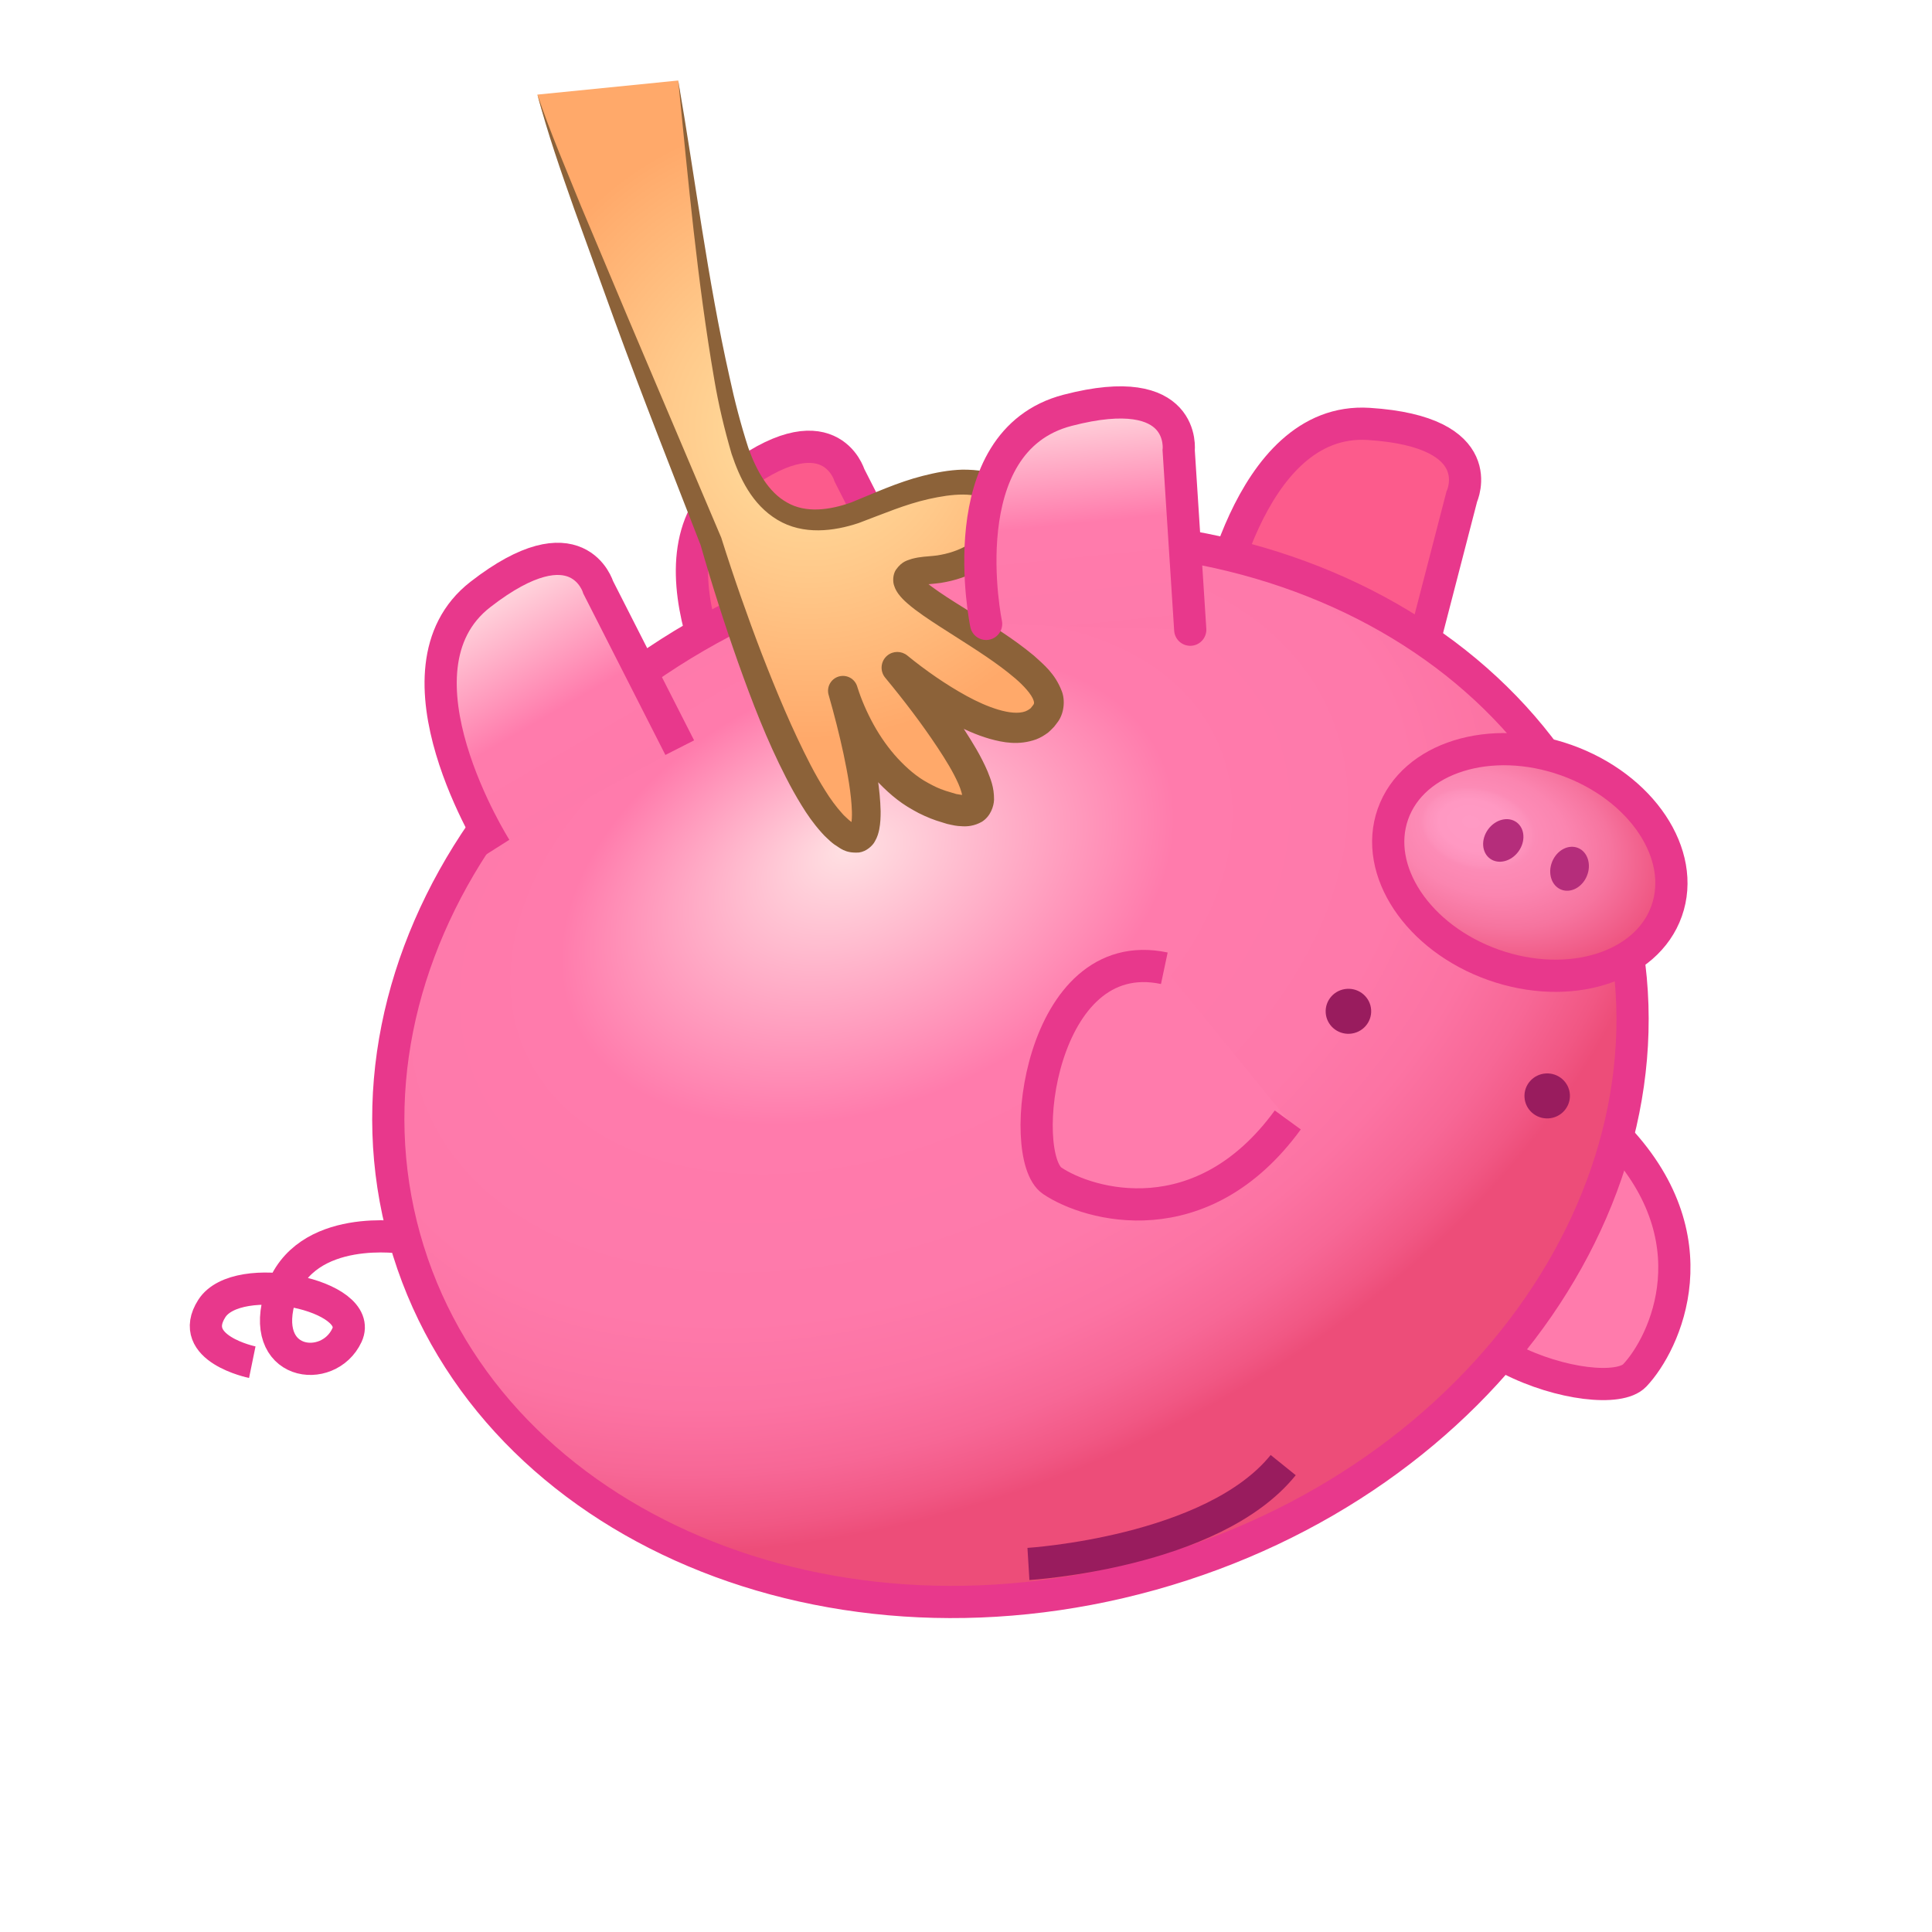
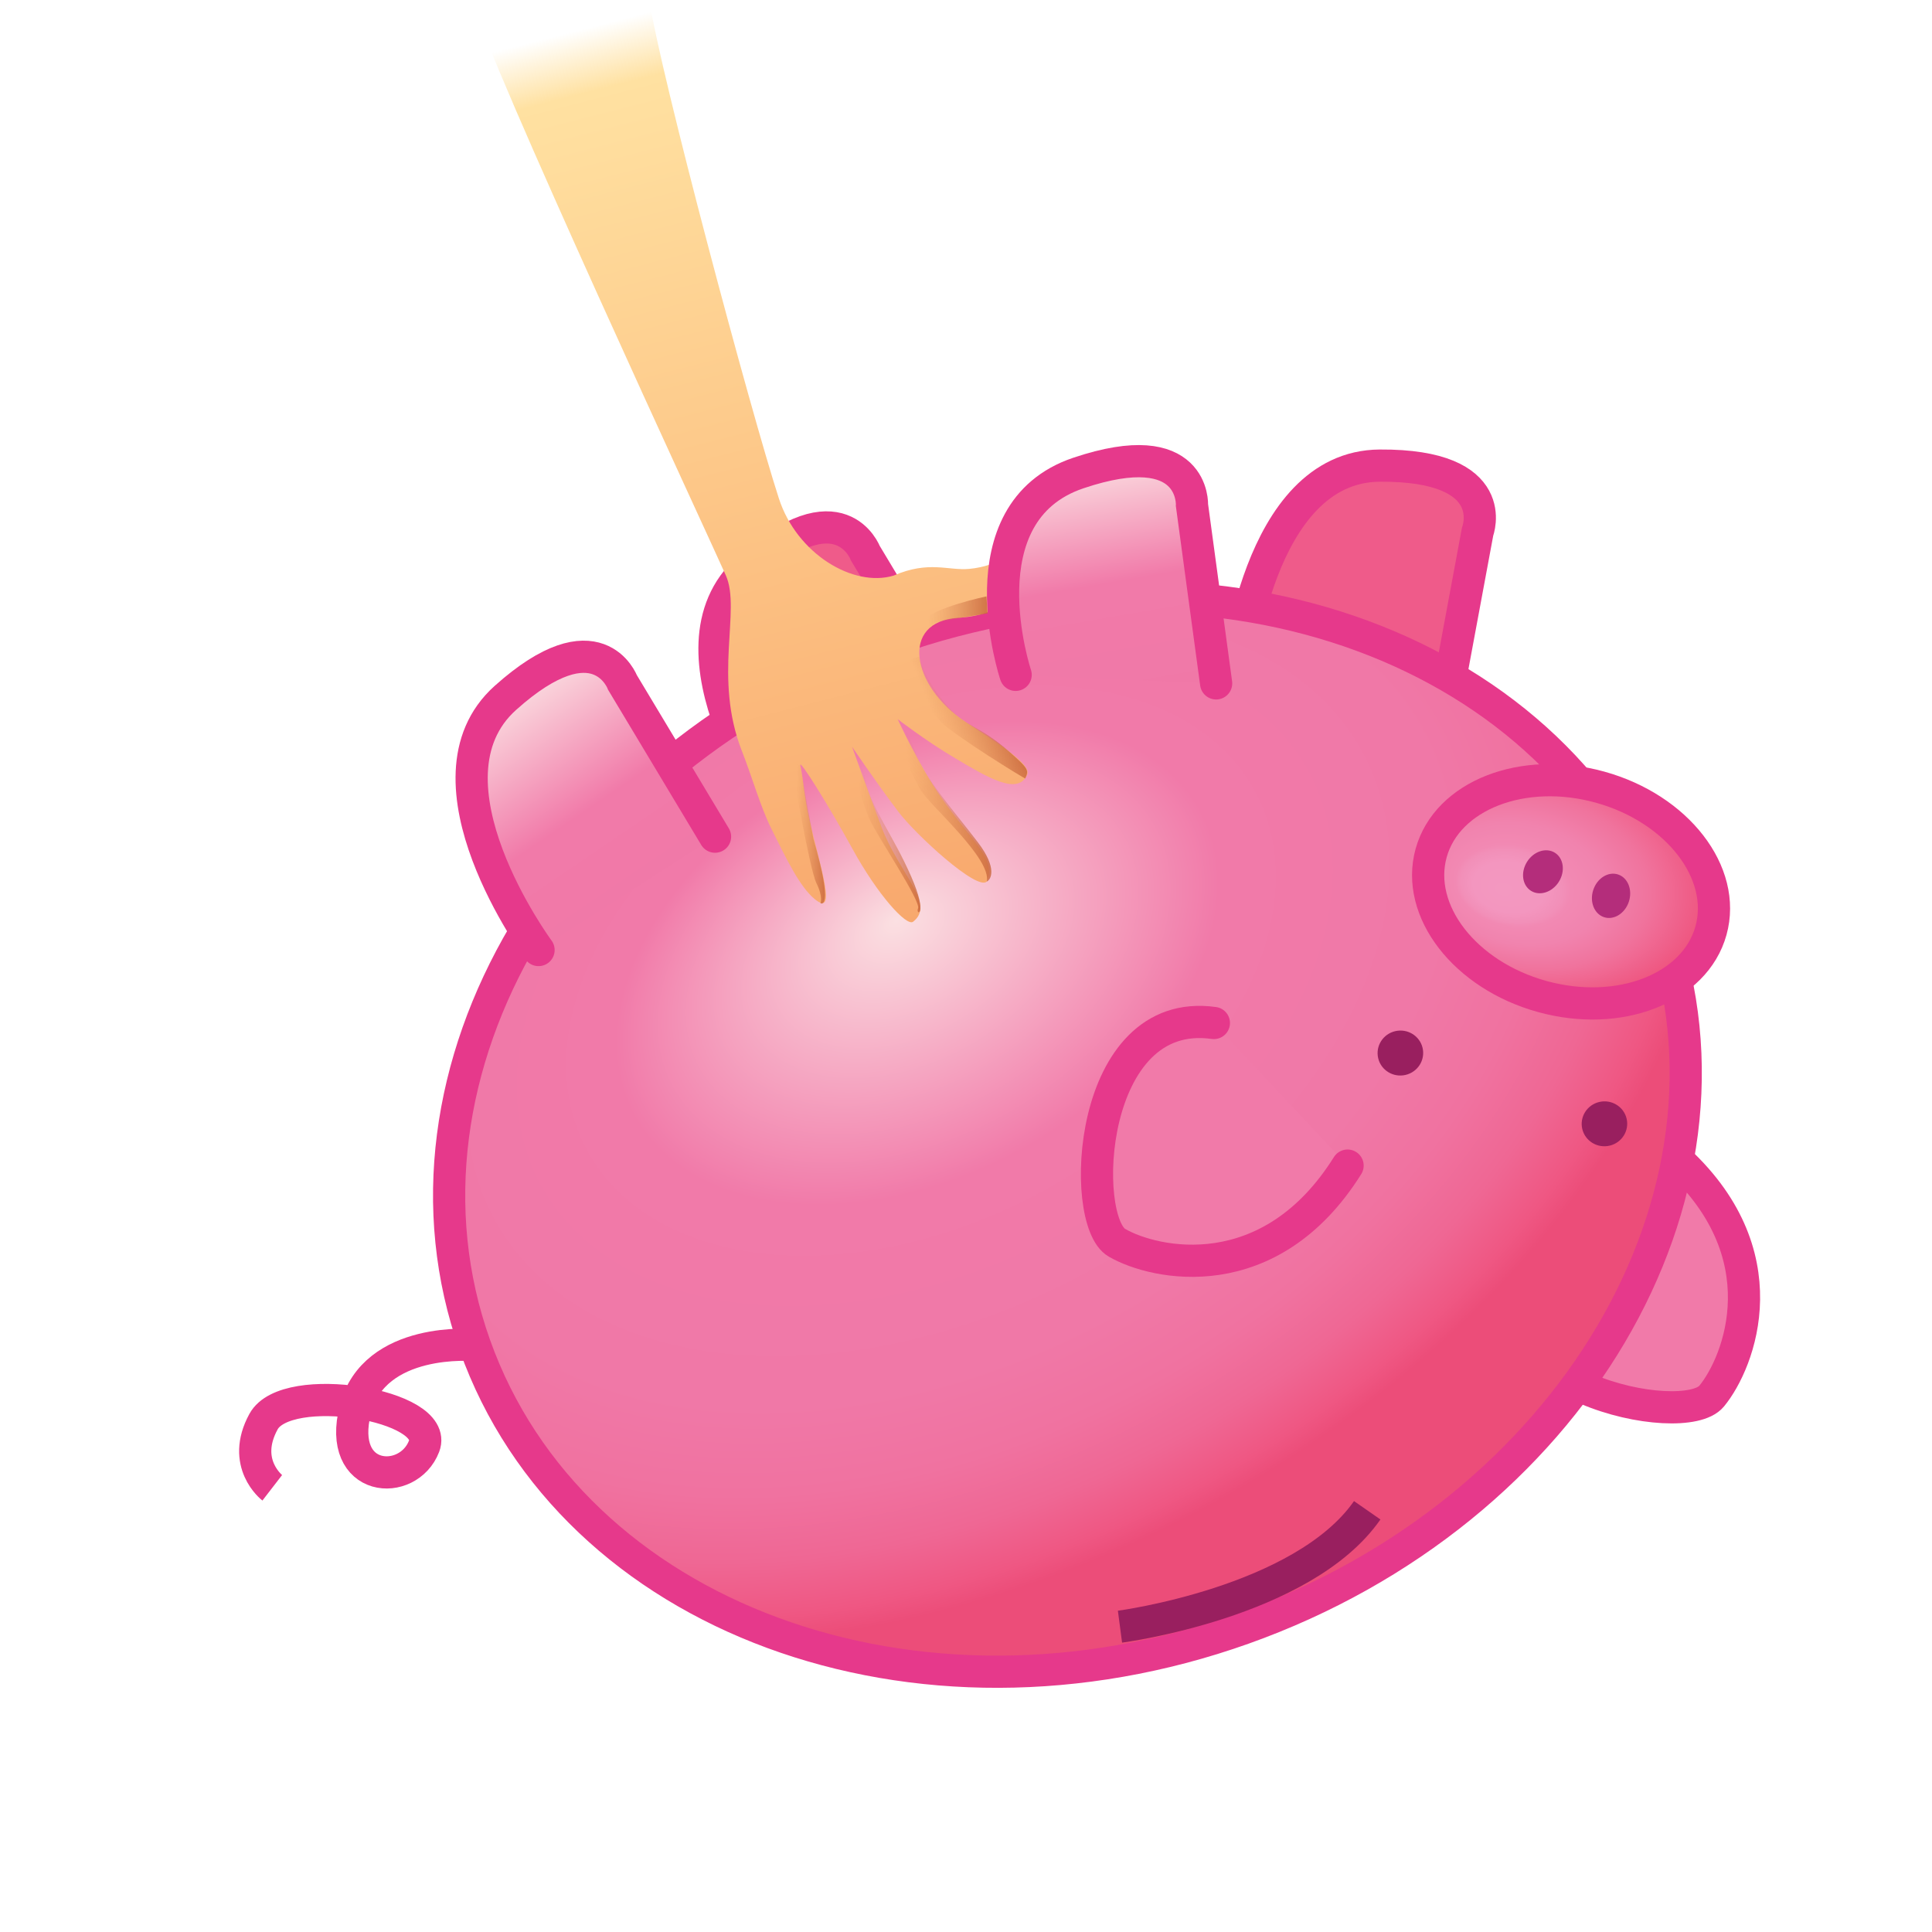
- <svg xmlns="http://www.w3.org/2000/svg" version="1.1" id="piggy_arm" x="0px" y="0px" width="60px" height="60px" viewBox="0 0 60 60" enable-background="new 0 0 60 60" xml:space="preserve">
-   <g id="piggy">
-     <path fill="#FC5B8C" stroke="#E8388C" stroke-miterlimit="10" d="M23.2,22.866c0,0-3.509-5.53-0.479-7.884   c3.029-2.354,3.659-0.222,3.659-0.222l2.534,4.978" />
-     <path fill="#FC5B8C" stroke="#E8388C" stroke-miterlimit="10" d="M37.643,19.386c0,0,1.037-6.465,4.864-6.221   c3.831,0.244,2.89,2.258,2.89,2.258l-1.4,5.405" />
-     <path fill="#FF7BAC" stroke="#E8388C" stroke-miterlimit="10" d="M44.831,38.195c-1.451,3.695,4.996,5.511,5.938,4.519   c0.939-0.991,2.515-4.282-0.664-7.524" />
-     <radialGradient id="SVGID_1_" cx="842.504" cy="-263.715" r="16.872" fx="838.763" fy="-263.636" gradientTransform="matrix(0.4091 0.9124 -1.3745 0.6163 -679.1984 -576.5101)" gradientUnits="userSpaceOnUse">
-       <stop offset="0" style="stop-color:#FFE1E3" />
-       <stop offset="0.394" style="stop-color:#FF7BAC" />
-       <stop offset="0.672" style="stop-color:#FE79AA" />
-       <stop offset="0.795" style="stop-color:#FC73A3" />
-       <stop offset="0.888" style="stop-color:#F76796" />
-       <stop offset="0.965" style="stop-color:#F15784" />
-       <stop offset="1" style="stop-color:#ED4D79" />
+ <svg xmlns="http://www.w3.org/2000/svg" version="1.1" id="piggy_bank" x="0px" y="0px" width="60px" height="60px" viewBox="0 0 60 60" enable-background="new 0 0 60 60" xml:space="preserve">
+   <g id="piggy_1_">
+     <path fill="#EF5B8A" stroke="#E6398B" stroke-miterlimit="10" d="M24.267,25.488c0,0-3.887-5.271-1.029-7.831   c2.856-2.562,3.635-0.478,3.635-0.478l2.874,4.788" />
+     <path fill="#EF5B8A" stroke="#E6398B" stroke-miterlimit="10" d="M38.431,21.005c0,0,0.582-6.521,4.418-6.545   c3.838-0.025,3.039,2.051,3.039,2.051l-1.02,5.491" />
+     <path fill="#F17AA9" stroke="#E6398B" stroke-miterlimit="10" d="M46.917,39.268c-1.188,3.789,5.369,5.146,6.238,4.092   s2.21-4.449-1.187-7.459" />
+     <radialGradient id="SVGID_1_" cx="384.725" cy="-84.404" r="16.873" fx="380.983" fy="-84.325" gradientTransform="matrix(0.4719 0.8816 1.3281 -0.7108 -39.9599 -367.2244)" gradientUnits="userSpaceOnUse">
+       <stop offset="0" style="stop-color:#FBE0E2" />
+       <stop offset="0.394" style="stop-color:#F17AA9" />
+       <stop offset="0.672" style="stop-color:#F078A7" />
+       <stop offset="0.795" style="stop-color:#F072A0" />
+       <stop offset="0.888" style="stop-color:#EF6794" />
+       <stop offset="0.965" style="stop-color:#EF5783" />
+       <stop offset="1" style="stop-color:#EC4D79" />
    </radialGradient>
-     <path fill="url(#SVGID_1_)" stroke="#E8388C" stroke-miterlimit="10" d="M50.195,27.955c2.416,8.667-4.049,18.041-14.44,20.938   c-10.392,2.897-20.774-1.777-23.19-10.443c-2.417-8.668,4.049-18.04,14.44-20.938C37.396,14.614,47.779,19.29,50.195,27.955z" />
-     <path fill="#FF7BAC" stroke="#E8388C" stroke-miterlimit="10" d="M36.159,30.07c-3.884-0.823-4.612,5.834-3.481,6.6   c1.135,0.766,4.643,1.777,7.315-1.889" />
-     <radialGradient id="SVGID_2_" cx="545.119" cy="-490.019" r="0" gradientTransform="matrix(0.0144 0.9999 -1.5063 0.0218 -767.1339 -527.254)" gradientUnits="userSpaceOnUse">
-       <stop offset="0" style="stop-color:#FFE1E3" />
-       <stop offset="0.394" style="stop-color:#FF7BAC" />
-       <stop offset="0.672" style="stop-color:#FE79AA" />
-       <stop offset="0.795" style="stop-color:#FC73A3" />
-       <stop offset="0.888" style="stop-color:#F76796" />
-       <stop offset="0.965" style="stop-color:#F15784" />
-       <stop offset="1" style="stop-color:#ED4D79" />
+     <path fill="url(#SVGID_1_)" stroke="#E6398B" stroke-miterlimit="10" d="M51.554,28.677c3.016,8.477-2.779,18.278-12.943,21.897   c-10.164,3.617-20.849-0.322-23.865-8.799s2.779-18.279,12.941-21.897C37.853,16.263,48.536,20.201,51.554,28.677z" />
+     <path fill="#F17AA9" stroke="#E6398B" stroke-linecap="round" stroke-miterlimit="10" d="M37.698,31.77   c-3.932-0.553-4.194,6.141-3.012,6.824c1.184,0.686,4.754,1.449,7.164-2.395" />
+     <radialGradient id="SVGID_2_" cx="302.409" cy="19.283" r="0" gradientTransform="matrix(0.0843 0.9965 1.5011 -0.127 -75.5329 -286.0118)" gradientUnits="userSpaceOnUse">
+       <stop offset="0" style="stop-color:#FBE0E2" />
+       <stop offset="0.394" style="stop-color:#F17AA9" />
+       <stop offset="0.672" style="stop-color:#F078A7" />
+       <stop offset="0.795" style="stop-color:#F072A0" />
+       <stop offset="0.888" style="stop-color:#EF6794" />
+       <stop offset="0.965" style="stop-color:#EF5783" />
+       <stop offset="1" style="stop-color:#EC4D79" />
    </radialGradient>
-     <path fill="url(#SVGID_2_)" stroke="#E8388C" stroke-miterlimit="10" d="M-21.168,7.129" />
-     <radialGradient id="SVGID_3_" cx="916.177" cy="540.491" r="5.666" fx="915.185" fy="539.664" gradientTransform="matrix(0.9691 0.2465 -0.1706 0.6711 -749.1988 -562.2774)" gradientUnits="userSpaceOnUse">
-       <stop offset="0" style="stop-color:#FF9AC4" />
-       <stop offset="0.198" style="stop-color:#FF98C2" />
-       <stop offset="0.285" style="stop-color:#FD91BB" />
-       <stop offset="0.32" style="stop-color:#FC8BB6" />
-       <stop offset="0.475" style="stop-color:#FB85B0" />
-       <stop offset="0.685" style="stop-color:#F6749F" />
-       <stop offset="0.926" style="stop-color:#EF5783" />
-       <stop offset="1" style="stop-color:#ED4D79" />
+     <path fill="url(#SVGID_2_)" stroke="#E6398B" stroke-miterlimit="10" d="M-21.094,12.89" />
+     <radialGradient id="SVGID_3_" cx="330.515" cy="-397.945" r="5.665" fx="329.524" fy="-398.772" gradientTransform="matrix(0.9841 0.178 0.1233 -0.6814 -228.4692 -302.747)" gradientUnits="userSpaceOnUse">
+       <stop offset="0" style="stop-color:#F398C0" />
+       <stop offset="0.198" style="stop-color:#F396BF" />
+       <stop offset="0.285" style="stop-color:#F28FB8" />
+       <stop offset="0.32" style="stop-color:#F289B3" />
+       <stop offset="0.475" style="stop-color:#F183AE" />
+       <stop offset="0.685" style="stop-color:#F0739D" />
+       <stop offset="0.926" style="stop-color:#EF5882" />
+       <stop offset="1" style="stop-color:#EC4D79" />
    </radialGradient>
-     <path fill="url(#SVGID_3_)" stroke="#E8388C" stroke-miterlimit="10" d="M51.76,28.289c-0.619,1.756-3.027,2.506-5.374,1.677   c-2.348-0.831-3.747-2.929-3.127-4.685c0.621-1.758,3.029-2.508,5.378-1.676C50.982,24.438,52.382,26.534,51.76,28.289z" />
-     <path fill="none" stroke="#991C5E" stroke-miterlimit="10" d="M31.939,48.57c0,0,5.721-0.35,7.912-3.07" />
-     <ellipse transform="matrix(-0.9981 0.0615 -0.0615 -0.9981 85.6044 60.1778)" fill="#991C5E" cx="41.876" cy="31.406" rx="0.707" ry="0.699" />
-     <ellipse transform="matrix(-0.9981 0.0615 -0.0615 -0.9981 98.1004 65.051)" fill="#991C5E" cx="48.049" cy="34.036" rx="0.706" ry="0.699" />
-     <ellipse transform="matrix(-0.8079 -0.5894 0.5894 -0.8079 69.0176 74.7068)" fill="#B52D7B" cx="46.686" cy="26.104" rx="0.583" ry="0.699" />
-     <ellipse transform="matrix(-0.9264 -0.3766 0.3766 -0.9264 83.7402 70.3328)" fill="#B52D7B" cx="48.745" cy="26.981" rx="0.583" ry="0.698" />
-     <path fill="none" stroke="#E8388C" stroke-miterlimit="10" d="M12.563,38.445c0,0-3.099-0.506-3.84,1.736   c-0.741,2.244,1.471,2.533,2.051,1.286c0.582-1.25-3.396-2.075-4.195-0.831c-0.801,1.247,1.256,1.668,1.256,1.668" />
-     <linearGradient id="SVGID_4_" gradientUnits="userSpaceOnUse" x1="735.909" y1="623.194" x2="742.668" y2="636.619" gradientTransform="matrix(0.9982 -0.0607 0.0607 0.9982 -757.7133 -559.0608)">
-       <stop offset="0" style="stop-color:#FFE1E3" />
-       <stop offset="0.301" style="stop-color:#FF7BAC" />
-       <stop offset="0.622" style="stop-color:#FE79AA" />
-       <stop offset="0.764" style="stop-color:#FC73A3" />
-       <stop offset="0.871" style="stop-color:#F76796" />
-       <stop offset="0.959" style="stop-color:#F15784" />
-       <stop offset="1" style="stop-color:#ED4D79" />
+     <path fill="url(#SVGID_3_)" stroke="#E6398B" stroke-miterlimit="10" d="M53.136,28.9c-0.496,1.795-2.845,2.711-5.244,2.047   c-2.4-0.664-3.943-2.658-3.447-4.454c0.498-1.795,2.847-2.712,5.248-2.047C52.091,25.111,53.634,27.105,53.136,28.9z" />
+     <path fill="none" stroke="#991F5F" stroke-miterlimit="10" d="M34.782,50.518c0,0,5.681-0.746,7.678-3.615" />
+     <ellipse transform="matrix(-0.1301 -0.9915 0.9915 -0.1301 16.7223 80.0803)" fill="#991F5F" cx="43.492" cy="32.704" rx="0.698" ry="0.708" />
+     <ellipse transform="matrix(-0.1316 -0.9913 0.9913 -0.1316 21.7883 88.8875)" fill="#991F5F" cx="49.827" cy="34.9" rx="0.697" ry="0.707" />
+     <ellipse transform="matrix(0.5319 -0.8468 0.8468 0.5319 -0.495 53.2501)" fill="#B42D7B" cx="47.917" cy="27.073" rx="0.698" ry="0.583" />
+     <ellipse transform="matrix(0.3112 -0.9503 0.9503 0.3112 8.0267 66.711)" fill="#B42D7B" cx="50.034" cy="27.818" rx="0.698" ry="0.582" />
+     <path fill="none" stroke="#E6398B" stroke-miterlimit="10" d="M14.745,41.773c0,0-3.128-0.289-3.71,2   c-0.582,2.291,1.645,2.426,2.136,1.139c0.492-1.287-4.275-2.063-4.986-0.764c-0.712,1.299,0.27,2.057,0.27,2.057" />
+     <linearGradient id="SVGID_4_" gradientUnits="userSpaceOnUse" x1="227.409" y1="-353.3" x2="234.169" y2="-366.728" gradientTransform="matrix(0.9915 -0.1303 -0.1303 -0.9915 -256.0425 -299.0992)">
+       <stop offset="0" style="stop-color:#FBE0E2" />
+       <stop offset="0.301" style="stop-color:#F17AA9" />
+       <stop offset="0.622" style="stop-color:#F078A7" />
+       <stop offset="0.764" style="stop-color:#F072A0" />
+       <stop offset="0.871" style="stop-color:#EF6794" />
+       <stop offset="0.959" style="stop-color:#EF5783" />
+       <stop offset="1" style="stop-color:#EC4D79" />
    </linearGradient>
-     <path fill="url(#SVGID_4_)" stroke="#E8388C" stroke-miterlimit="10" d="M15.396,26.348c0,0-3.508-5.531-0.479-7.885   s3.66-0.223,3.66-0.223l2.533,4.979" />
+     <path fill="url(#SVGID_4_)" stroke="#E6398B" stroke-linecap="round" stroke-miterlimit="10" d="M16.725,29.504   c0,0-3.886-5.27-1.029-7.831c2.857-2.56,3.635-0.479,3.635-0.479l2.875,4.789" />
  </g>
-   <g>
-     <radialGradient id="SVGID_5_" cx="-400.516" cy="-78.914" r="9.676" gradientTransform="matrix(0.4007 0.9162 -0.9162 0.4007 113.3186 411.8691)" gradientUnits="userSpaceOnUse">
-       <stop offset="0" style="stop-color:#FFE2A2" />
-       <stop offset="0.472" style="stop-color:#FFC98A" />
-       <stop offset="1" style="stop-color:#FFA96A" />
-     </radialGradient>
-     <path fill="url(#SVGID_5_)" d="M21.063,2.5c0.325,2.248,1,8.688,1.872,11.379c0.558,1.723,1.623,2.927,4.037,1.879   c5.778-2.508,4.982,1.752,1.925,1.945c-3.062,0.196,4.603,2.849,3.582,4.438c-1.021,1.591-4.619-1.41-4.619-1.41   s4.26,4.997,1.709,4.397c-2.55-0.6-3.389-3.662-3.389-3.662s1.692,5.832-0.106,4.333c-1.797-1.5-3.994-8.973-3.994-8.973   S17.096,4.688,16.688,2.938" />
-     <path fill="#8C6239" d="M21.063,2.5c0.53,3.068,0.909,6.168,1.589,9.192c0.162,0.757,0.357,1.503,0.589,2.22   c0.25,0.698,0.62,1.375,1.204,1.695c0.576,0.334,1.315,0.239,1.996-0.005c0.675-0.273,1.434-0.626,2.219-0.824   c0.396-0.1,0.803-0.182,1.238-0.193c0.427,0.004,0.922,0.025,1.37,0.4c0.219,0.185,0.371,0.481,0.395,0.767   c0.029,0.287-0.037,0.55-0.135,0.777c-0.204,0.454-0.542,0.786-0.912,1.041c-0.375,0.254-0.798,0.416-1.231,0.502   c-0.215,0.048-0.45,0.058-0.617,0.078c-0.075,0.008-0.155,0.023-0.213,0.039c-0.061,0.003-0.082,0.069,0.015-0.055   c0.048-0.074,0.042-0.18,0.029-0.206c-0.009-0.028-0.008-0.018,0.005-0.003c0.024,0.033,0.079,0.089,0.139,0.14   c0.122,0.107,0.272,0.215,0.425,0.32c0.308,0.21,0.637,0.414,0.967,0.62c0.66,0.417,1.335,0.825,1.977,1.359   c0.311,0.284,0.652,0.552,0.864,1.104c0.108,0.278,0.076,0.7-0.146,0.98l-0.092,0.12c-0.057,0.061-0.117,0.12-0.18,0.176   c-0.119,0.091-0.243,0.165-0.377,0.217c-0.543,0.195-1.033,0.099-1.448-0.017c-0.423-0.122-0.8-0.299-1.165-0.489   c-0.726-0.392-1.378-0.838-2.02-1.351l0.684-0.691c0.611,0.725,1.184,1.458,1.717,2.25c0.26,0.403,0.513,0.809,0.719,1.287   c0.096,0.248,0.206,0.49,0.203,0.887c-0.007,0.201-0.108,0.516-0.378,0.684c-0.238,0.135-0.459,0.149-0.612,0.139   c-0.185-0.006-0.272-0.029-0.469-0.073l-0.331-0.103c-0.214-0.071-0.513-0.203-0.726-0.329c-0.458-0.251-0.845-0.599-1.184-0.97   c-0.338-0.375-0.622-0.789-0.858-1.222c-0.236-0.44-0.427-0.872-0.578-1.376c-0.073-0.245,0.065-0.503,0.311-0.577   c0.245-0.073,0.502,0.066,0.576,0.311l0.002,0.007l0.002,0.008c0.175,0.629,0.327,1.25,0.459,1.887   c0.126,0.639,0.247,1.273,0.264,1.974c0,0.178-0.004,0.359-0.045,0.57c-0.024,0.107-0.053,0.223-0.133,0.361   c-0.067,0.133-0.264,0.317-0.493,0.347c-0.444,0.031-0.596-0.149-0.767-0.249c-0.068-0.048-0.169-0.137-0.218-0.187   c-0.055-0.048-0.118-0.113-0.186-0.19c-0.253-0.285-0.438-0.552-0.614-0.84c-0.175-0.284-0.335-0.571-0.483-0.862   c-0.597-1.161-1.056-2.361-1.486-3.568c-0.427-1.209-0.815-2.424-1.168-3.658l0.012,0.033c-0.9-2.317-1.815-4.626-2.668-6.962   l-1.269-3.506c-0.413-1.171-0.825-2.348-1.14-3.55c0.396,1.178,0.89,2.317,1.354,3.469l1.444,3.434l2.909,6.857l0.008,0.022   l0.003,0.012c0.379,1.201,0.798,2.4,1.25,3.579c0.457,1.175,0.942,2.343,1.512,3.444c0.143,0.275,0.295,0.542,0.456,0.798   c0.156,0.254,0.343,0.506,0.513,0.695c0.037,0.044,0.083,0.094,0.148,0.15c0.065,0.062,0.083,0.078,0.144,0.123   c0.083,0.078,0.221,0.095,0.102,0.086c-0.071,0.005-0.133,0.078-0.125,0.072c0,0,0.016-0.038,0.025-0.086   c0.02-0.102,0.026-0.24,0.023-0.38c-0.018-0.573-0.134-1.194-0.261-1.8c-0.131-0.607-0.288-1.221-0.458-1.816l0.891-0.251   c0.118,0.379,0.301,0.798,0.507,1.169c0.209,0.376,0.457,0.727,0.74,1.036c0.285,0.305,0.598,0.582,0.956,0.771   c0.186,0.101,0.313,0.165,0.534,0.239l0.332,0.1c0.029,0,0.168,0.035,0.215,0.028c0.077,0.011,0.09-0.02,0.058,0.01   c-0.068,0.038-0.087,0.116-0.077,0.09c0.003-0.068-0.051-0.271-0.131-0.447c-0.163-0.371-0.4-0.753-0.645-1.123   c-0.493-0.745-1.052-1.476-1.626-2.169c-0.173-0.207-0.145-0.515,0.062-0.688c0.183-0.152,0.444-0.148,0.622-0.003   c0.569,0.464,1.203,0.906,1.846,1.258c0.618,0.34,1.396,0.634,1.824,0.476c0.048-0.018,0.09-0.045,0.128-0.07   c0.009-0.011,0.019-0.019,0.033-0.024l0.086-0.11c0.015-0.032,0.034-0.042,0.007-0.13c-0.057-0.188-0.314-0.471-0.58-0.696   c-0.551-0.47-1.206-0.881-1.858-1.298c-0.328-0.209-0.66-0.418-0.993-0.649c-0.167-0.118-0.333-0.237-0.503-0.388   c-0.086-0.077-0.172-0.157-0.264-0.28c-0.044-0.063-0.095-0.137-0.134-0.258c-0.042-0.118-0.047-0.328,0.051-0.487   c0.205-0.292,0.383-0.298,0.505-0.347c0.13-0.034,0.242-0.052,0.361-0.064c0.22-0.023,0.375-0.025,0.542-0.062   c0.329-0.062,0.648-0.181,0.92-0.363c0.556-0.331,0.904-1.054,0.588-1.281c-0.146-0.15-0.489-0.224-0.825-0.225   c-0.344-0.001-0.708,0.059-1.067,0.139c-0.733,0.165-1.4,0.455-2.175,0.745c-0.764,0.255-1.724,0.384-2.526-0.1   c-0.79-0.476-1.169-1.297-1.421-2.045c-0.225-0.771-0.408-1.536-0.538-2.309C21.651,8.7,21.373,5.6,21.063,2.5z" />
-   </g>
-   <linearGradient id="SVGID_6_" gradientUnits="userSpaceOnUse" x1="754.71" y1="618.342" x2="755.229" y2="631.314" gradientTransform="matrix(0.9982 -0.0607 0.0607 0.9982 -757.7133 -559.0608)">
-     <stop offset="0" style="stop-color:#FFE1E3" />
-     <stop offset="0.301" style="stop-color:#FF7BAC" />
-     <stop offset="0.622" style="stop-color:#FE79AA" />
-     <stop offset="0.764" style="stop-color:#FC73A3" />
-     <stop offset="0.871" style="stop-color:#F76796" />
-     <stop offset="0.959" style="stop-color:#F15784" />
-     <stop offset="1" style="stop-color:#ED4D79" />
+   <linearGradient id="forearm_1_" gradientUnits="userSpaceOnUse" x1="20.912" y1="0.182" x2="28.35" y2="29.196">
+     <stop offset="0" style="stop-color:#FFE1A1;stop-opacity:0" />
+     <stop offset="0.065" style="stop-color:#FFE1A1" />
+     <stop offset="0.472" style="stop-color:#FDC889" />
+     <stop offset="1" style="stop-color:#F8A76C" />
  </linearGradient>
-   <path fill="url(#SVGID_6_)" stroke="#E8388C" stroke-linecap="round" stroke-miterlimit="10" d="M30.625,19.375  c0,0-1.181-5.667,2.531-6.633c3.712-0.966,3.449,1.242,3.449,1.242l0.359,5.572" />
+   <path id="forearm" fill="url(#forearm_1_)" d="M20.167,0c0.326,2.248,3.149,12.789,4.022,15.48c0.558,1.723,2.313,2.771,3.563,2.396  c1.098-0.477,1.701-0.146,2.354-0.209c0.984-0.094,1.297-0.612,1.438-0.188c0.258,0.776-0.19,1.607-1.791,1.709  c-1.813,0.115-1.449,2.121,0.229,3.229c1.157,0.764,2.063,1.334,1.916,1.646c-0.291,0.646-1.205,0.098-2.313-0.563  c-0.859-0.513-1.708-1.167-1.707-1.167c-0.001,0,0.662,1.44,1.354,2.438c0.929,1.339,1.729,1.896,1.416,2.604  c-0.291,0.313-2.219-1.463-2.75-2.167c-0.746-0.988-1.438-2.021-1.438-2.021s0.438,1.223,0.918,2.5  c0.533,1.42,1.688,2.396,0.979,2.938c-0.203,0.156-1.102-0.838-1.878-2.254c-0.765-1.394-1.669-2.833-1.622-2.601  c0.098,0.478,0.122,0.983,0.271,1.646c0.327,1.454,0.903,3.115,0.166,2.5c-0.461-0.386-0.862-1.222-1.333-2.167  c-0.349-0.701-0.605-1.625-0.917-2.416c-0.904-2.295-0.025-4.383-0.5-5.458S15.076,1.75,14.667,0" />
+   <linearGradient id="pi_foo_1_" gradientUnits="userSpaceOnUse" x1="246.292" y1="-348.452" x2="246.811" y2="-361.427" gradientTransform="matrix(0.9915 -0.1303 -0.1303 -0.9915 -256.0425 -299.0992)">
+     <stop offset="0" style="stop-color:#FBE0E2" />
+     <stop offset="0.301" style="stop-color:#F17AA9" />
+     <stop offset="0.622" style="stop-color:#F078A7" />
+     <stop offset="0.764" style="stop-color:#F072A0" />
+     <stop offset="0.871" style="stop-color:#EF6794" />
+     <stop offset="0.959" style="stop-color:#EF5783" />
+     <stop offset="1" style="stop-color:#EC4D79" />
+   </linearGradient>
+   <path id="pi_foo" fill="url(#pi_foo_1_)" stroke="#E6398B" stroke-linecap="round" stroke-miterlimit="10" d="M31.542,20.958  c0,0-1.688-5.043,1.948-6.268c3.636-1.224,3.528,0.998,3.528,0.998l0.75,5.535" />
+   <path fill="#272361" stroke="#2D318B" stroke-width="0.75" stroke-miterlimit="10" d="M27.876,22.334" />
+   <linearGradient id="SVGID_5_" gradientUnits="userSpaceOnUse" x1="31.025" y1="19.543" x2="28.817" y2="19.509">
+     <stop offset="0" style="stop-color:#C66137" />
+     <stop offset="0.408" style="stop-color:#CD6F42;stop-opacity:0.592" />
+     <stop offset="1" style="stop-color:#DA8A55;stop-opacity:0" />
+   </linearGradient>
+   <path fill="url(#SVGID_5_)" d="M30.636,18.521c0,0-1.656,0.344-2,0.781s-0.063,1.219-0.063,1.219s-0.121-1.065,0.625-1.219  c0.553-0.113,1.469-0.25,1.469-0.25L30.636,18.521z" />
+   <linearGradient id="SVGID_6_" gradientUnits="userSpaceOnUse" x1="25.837" y1="25.882" x2="24.716" y2="25.865">
+     <stop offset="0" style="stop-color:#C66137" />
+     <stop offset="0.408" style="stop-color:#CD6F42;stop-opacity:0.592" />
+     <stop offset="1" style="stop-color:#DA8A55;stop-opacity:0" />
+   </linearGradient>
+   <path fill="url(#SVGID_6_)" d="M24.573,23.677c0,0,0.563,3.313,0.781,3.75s0.125,0.625,0.125,0.625s0.438,0.25-0.219-2  c-0.25-1.344-0.406-2.28-0.406-2.28L24.573,23.677z" />
+   <linearGradient id="SVGID_7_" gradientUnits="userSpaceOnUse" x1="29.014" y1="25.784" x2="26.655" y2="25.748">
+     <stop offset="0" style="stop-color:#C66137" />
+     <stop offset="0.408" style="stop-color:#CD6F42;stop-opacity:0.592" />
+     <stop offset="1" style="stop-color:#DA8A55;stop-opacity:0" />
+   </linearGradient>
+   <path fill="url(#SVGID_7_)" d="M26.323,23.271c0,0,0.438,1.656,0.688,2.188s1.594,2.531,1.5,2.75s0.344,0.281-0.219-1  s-1.219-2.094-1.406-2.938s-0.428-1.082-0.428-1.082L26.323,23.271z" />
+   <linearGradient id="SVGID_8_" gradientUnits="userSpaceOnUse" x1="34.919" y1="28.243" x2="32.223" y2="28.202" gradientTransform="matrix(0.993 -0.118 0.118 0.993 -7.0169 0.7488)">
+     <stop offset="0" style="stop-color:#C66137" />
+     <stop offset="0.408" style="stop-color:#CD6F42;stop-opacity:0.592" />
+     <stop offset="1" style="stop-color:#DA8A55;stop-opacity:0" />
+   </linearGradient>
+   <path fill="url(#SVGID_8_)" d="M27.63,22.484c0,0,0.658,1.564,0.969,2.063c0.312,0.498,2.193,2.115,2.047,2.83  c0.131-0.059,0.334-0.414-0.275-1.215c-0.797-1.047-1.656-1.987-1.943-2.804c-0.285-0.815-0.551-1.023-0.551-1.023L27.63,22.484z" />
+   <linearGradient id="SVGID_9_" gradientUnits="userSpaceOnUse" x1="43.44" y1="35.805" x2="41.004" y2="35.768" gradientTransform="matrix(0.9172 -0.3985 0.3985 0.9172 -22.6936 6.2039)">
+     <stop offset="0" style="stop-color:#C66137" />
+     <stop offset="0.408" style="stop-color:#CD6F42;stop-opacity:0.592" />
+     <stop offset="1" style="stop-color:#DA8A55;stop-opacity:0" />
+   </linearGradient>
+   <path fill="url(#SVGID_9_)" d="M27.884,20.583c0,0,0.906,1.39,1.314,1.813c0.438,0.453,2.635,1.795,2.641,1.781  c0.109-0.25,0.127-0.286-0.484-0.823c-0.984-0.864-1.353-0.759-1.922-1.411c-0.75-0.859-0.891-1.547-0.891-1.547L27.884,20.583z" />
</svg>
